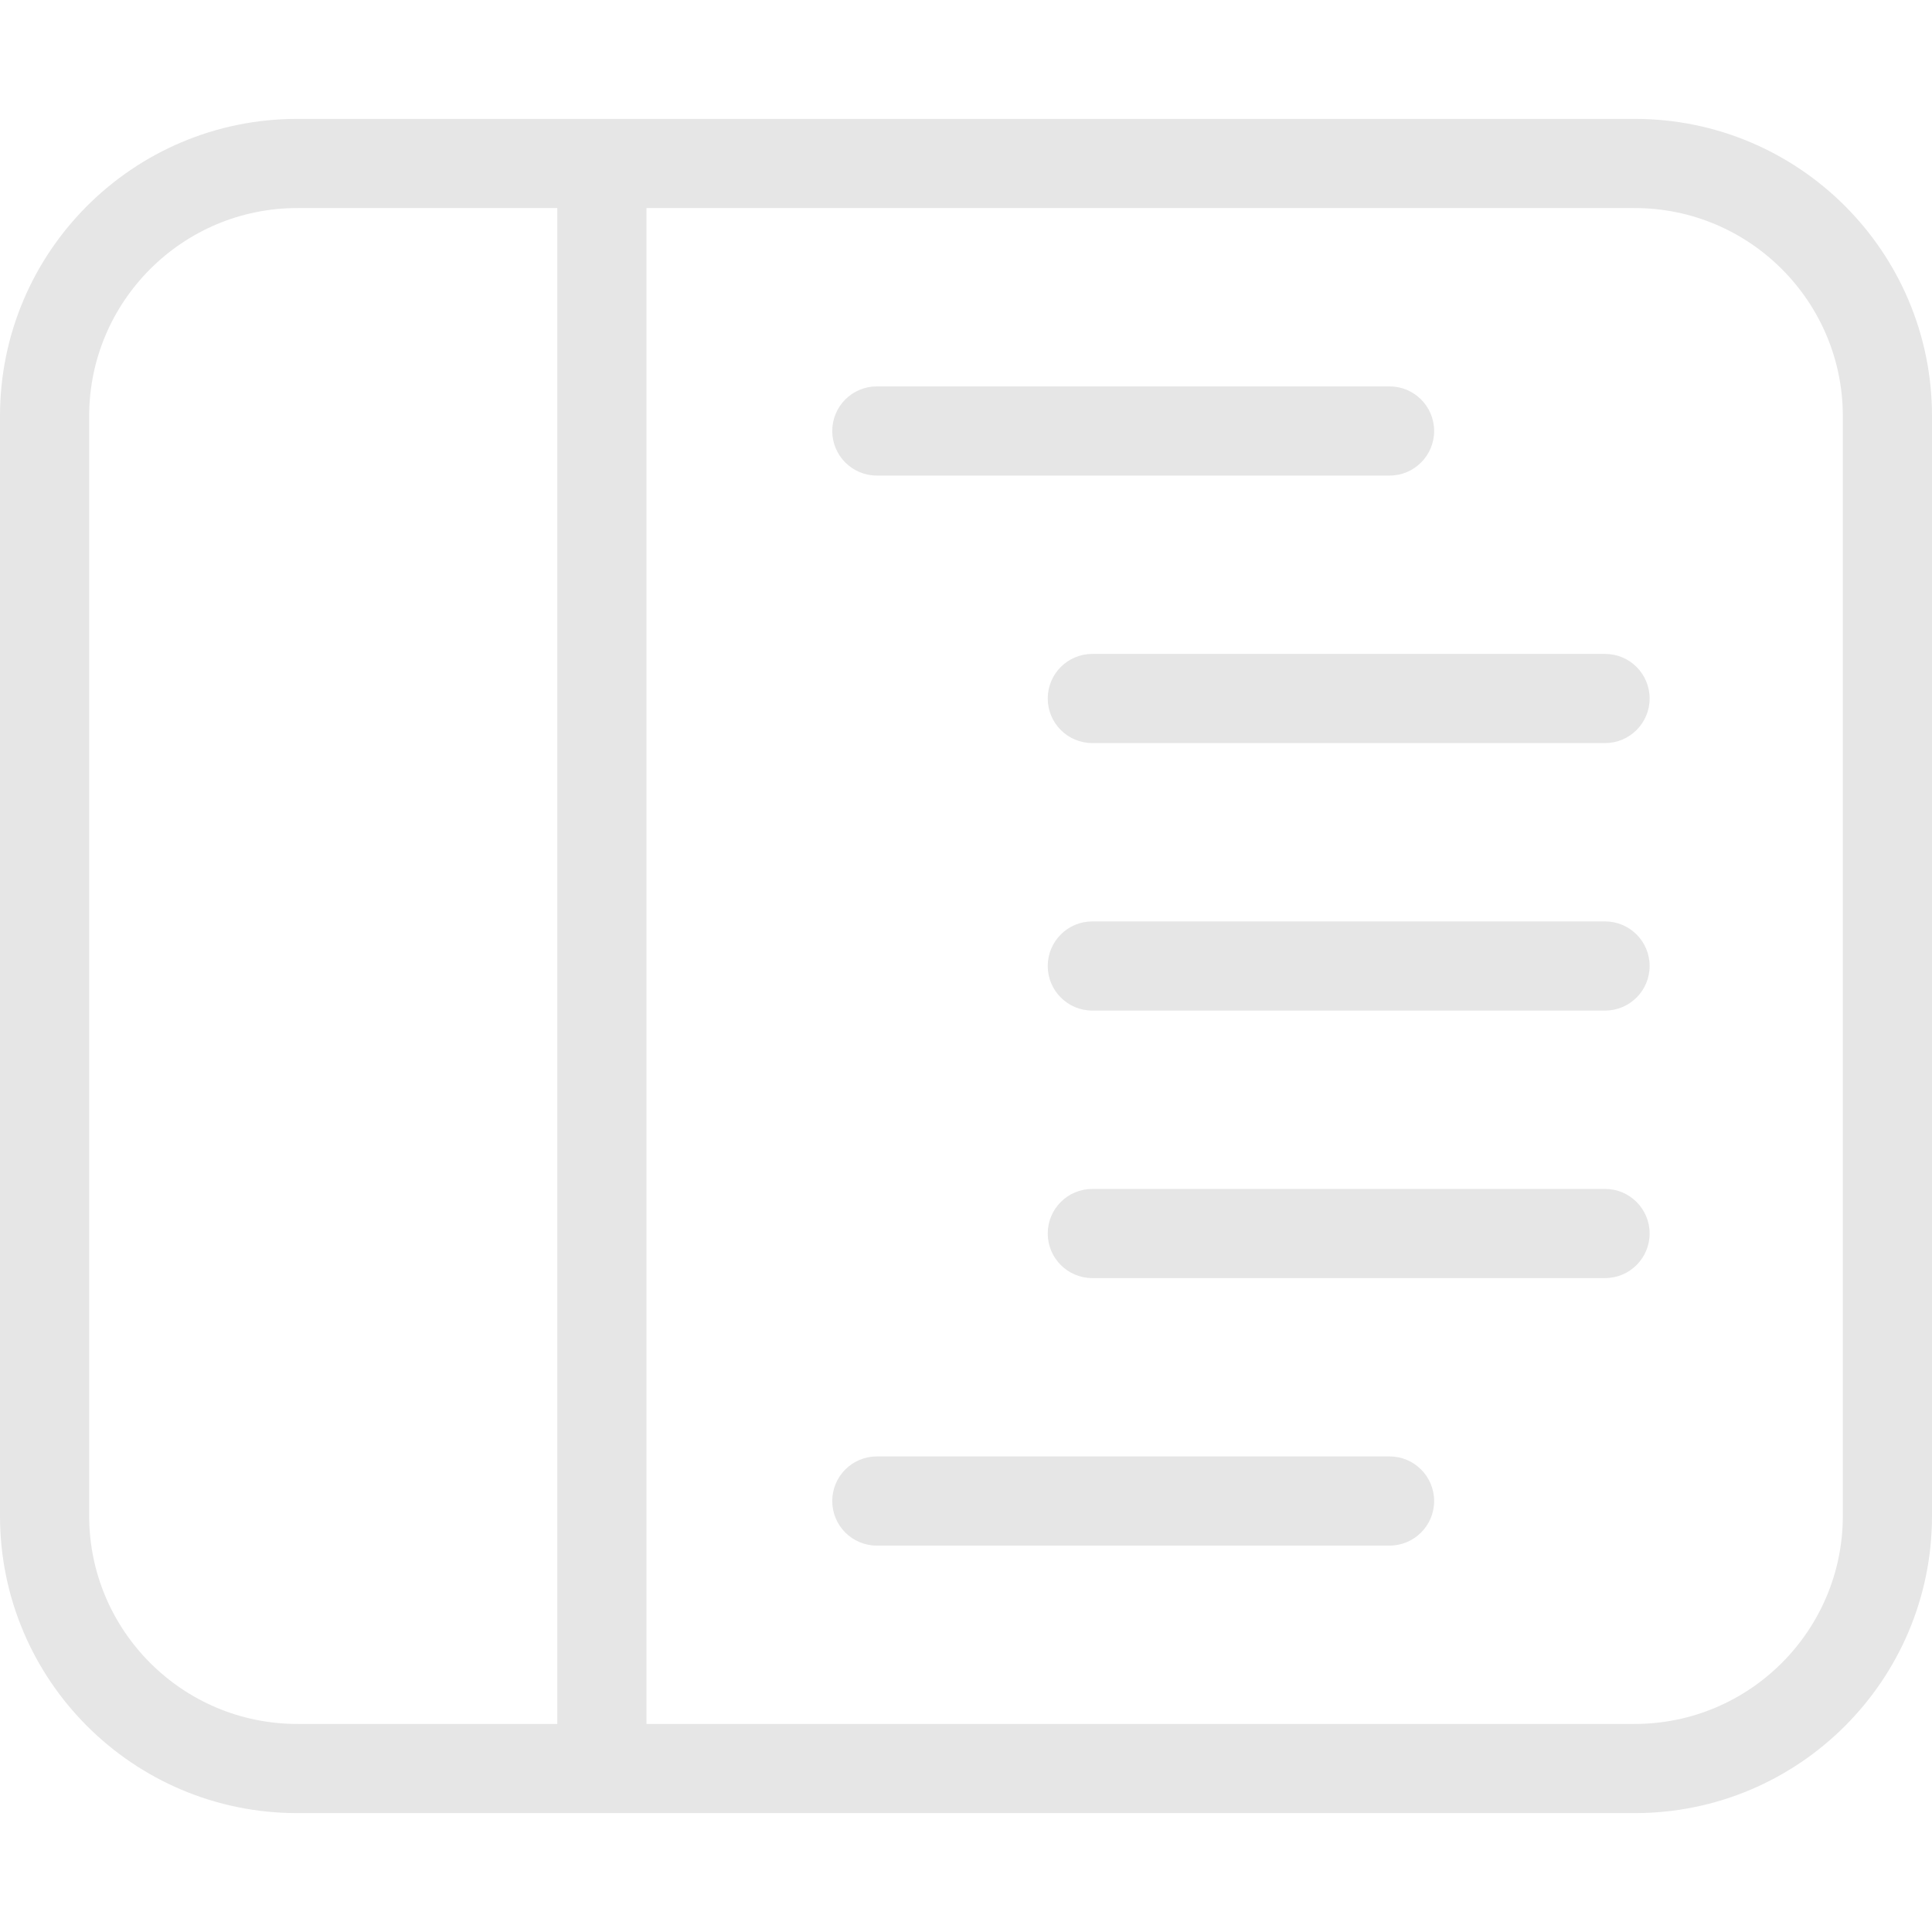
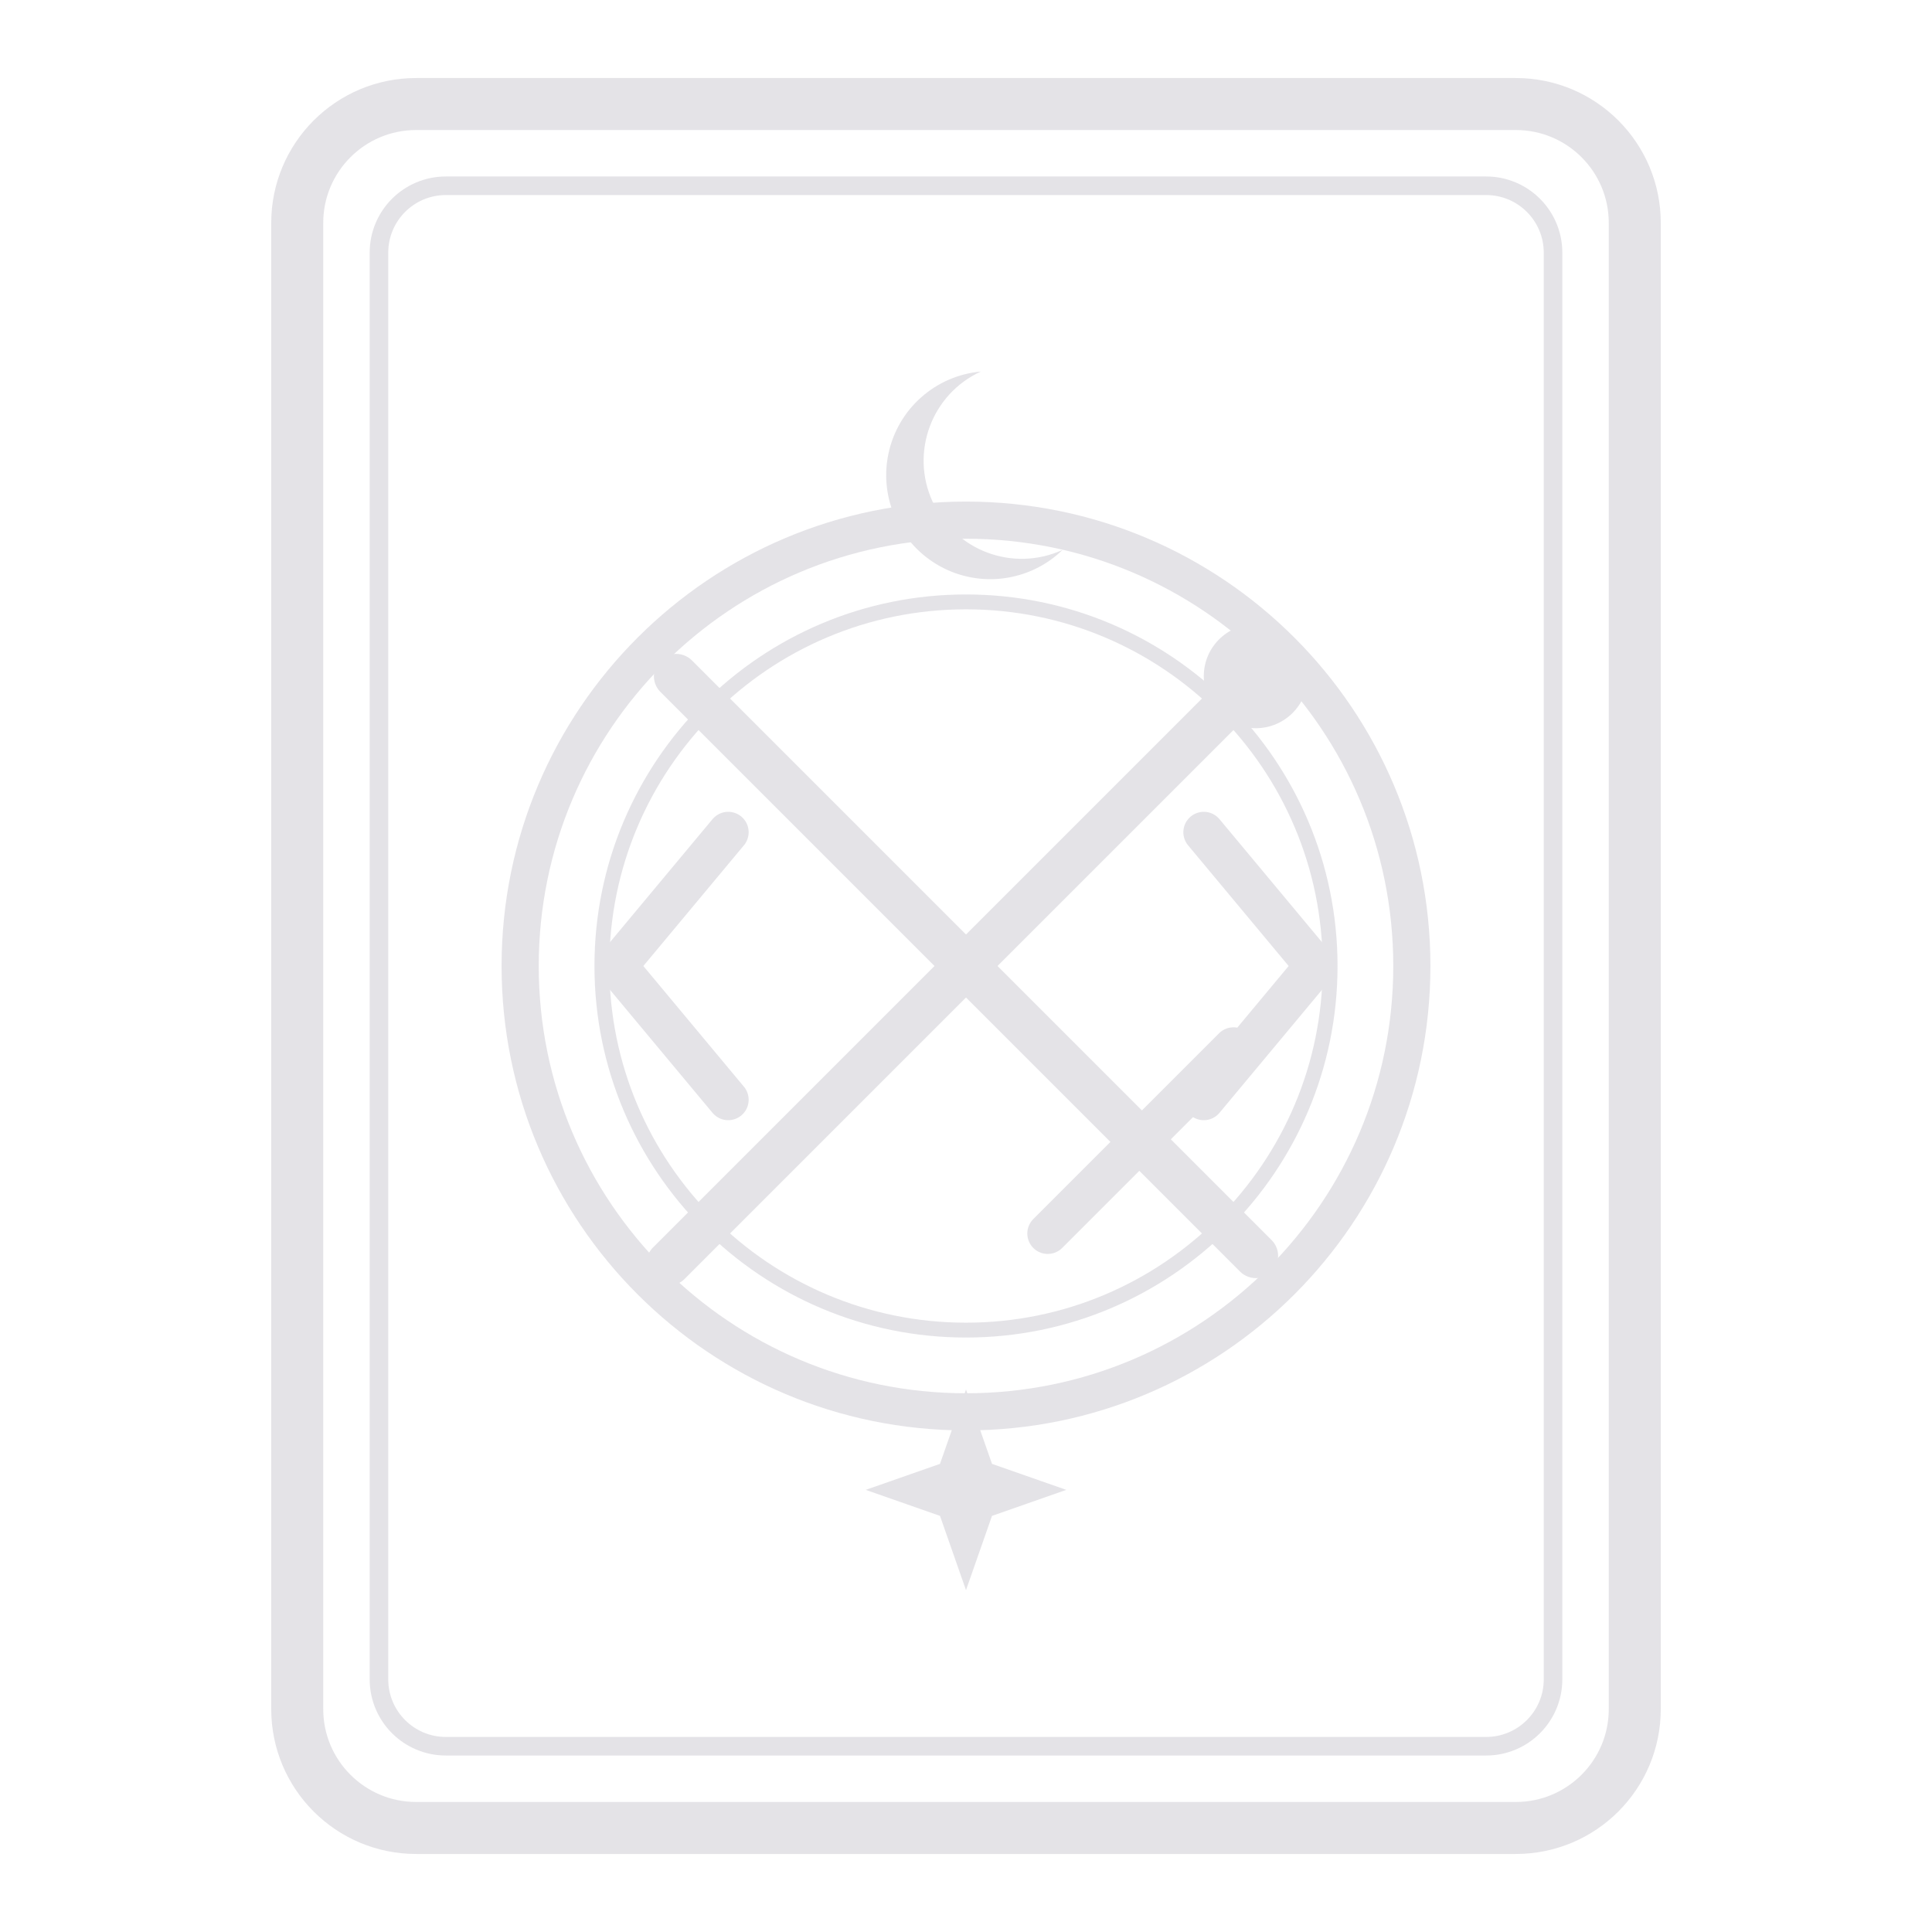
- <svg xmlns="http://www.w3.org/2000/svg" width="260" height="260" viewBox="0 0 260 260" opacity="0.1">
-   <path d="M220 16H40C17.909 16 0 33.909 0 56V204C0 226.091 17.909 244 40 244H220C242.091 244 260 226.091 260 204V56C260 33.909 242.091 16 220 16ZM12 204V56C12 40.561 24.561 28 40 28H75V232H40C24.561 232 12 219.439 12 204ZM248 204C248 219.439 235.439 232 220 232H87V28H220C235.439 28 248 40.561 248 56V204ZM112 58C112 54.686 114.686 52 118 52H187C190.314 52 193 54.686 193 58C193 61.314 190.314 64 187 64H118C114.686 64 112 61.314 112 58ZM193 202C193 205.314 190.314 208 187 208H118C114.686 208 112 205.314 112 202C112 198.686 114.686 196 118 196H187C190.314 196 193 198.686 193 202ZM222 94C222 97.314 219.314 100 216 100H147C143.686 100 141 97.314 141 94C141 90.686 143.686 88 147 88H216C219.314 88 222 90.686 222 94ZM222 130C222 133.314 219.314 136 216 136H147C143.686 136 141 133.314 141 130C141 126.686 143.686 124 147 124H216C219.314 124 222 126.686 222 130ZM222 166C222 169.314 219.314 172 216 172H147C143.686 172 141 169.314 141 166C141 162.686 143.686 160 147 160H216C219.314 160 222 162.686 222 166Z" />
+ <svg xmlns="http://www.w3.org/2000/svg" width="260" height="260" viewBox="0 0 260 260" fill="none" opacity="0.12">
+   <rect x="40" y="14" width="180" height="232" rx="16" stroke="#1D1135" stroke-width="7" />
+   <rect x="51" y="25" width="158" height="210" rx="9" stroke="#1D1135" stroke-width="2.5" />
+   <circle cx="130" cy="130" r="60" stroke="#1D1135" stroke-width="5" />
+   <circle cx="130" cy="130" r="49" stroke="#1D1135" stroke-width="2" />
+   <path d="M132 50 A14 14 0 1 0 143 74 A11 11 0 1 1 132 50 Z" fill="#1D1135" />
+   <path d="M130 187 L133.5 197 L143.5 200.5 L133.5 204 L130 214 L126.5 204 L116.5 200.5 L126.5 197 Z" fill="#1D1135" />
+   <polyline points="98,112 83,130 98,148" stroke="#1D1135" stroke-width="5.5" stroke-linecap="round" stroke-linejoin="round" />
+   <polyline points="162,112 177,130 162,148" stroke="#1D1135" stroke-width="5.5" stroke-linecap="round" stroke-linejoin="round" />
+   <line x1="90" y1="170" x2="167" y2="93" stroke="#1D1135" stroke-width="6" stroke-linecap="round" />
+   <circle cx="169" cy="91" r="7" fill="#1D1135" />
+   <line x1="91" y1="91" x2="169" y2="169" stroke="#1D1135" stroke-width="6" stroke-linecap="round" />
+   <line x1="141" y1="166" x2="166" y2="141" stroke="#1D1135" stroke-width="5.5" stroke-linecap="round" />
</svg>
